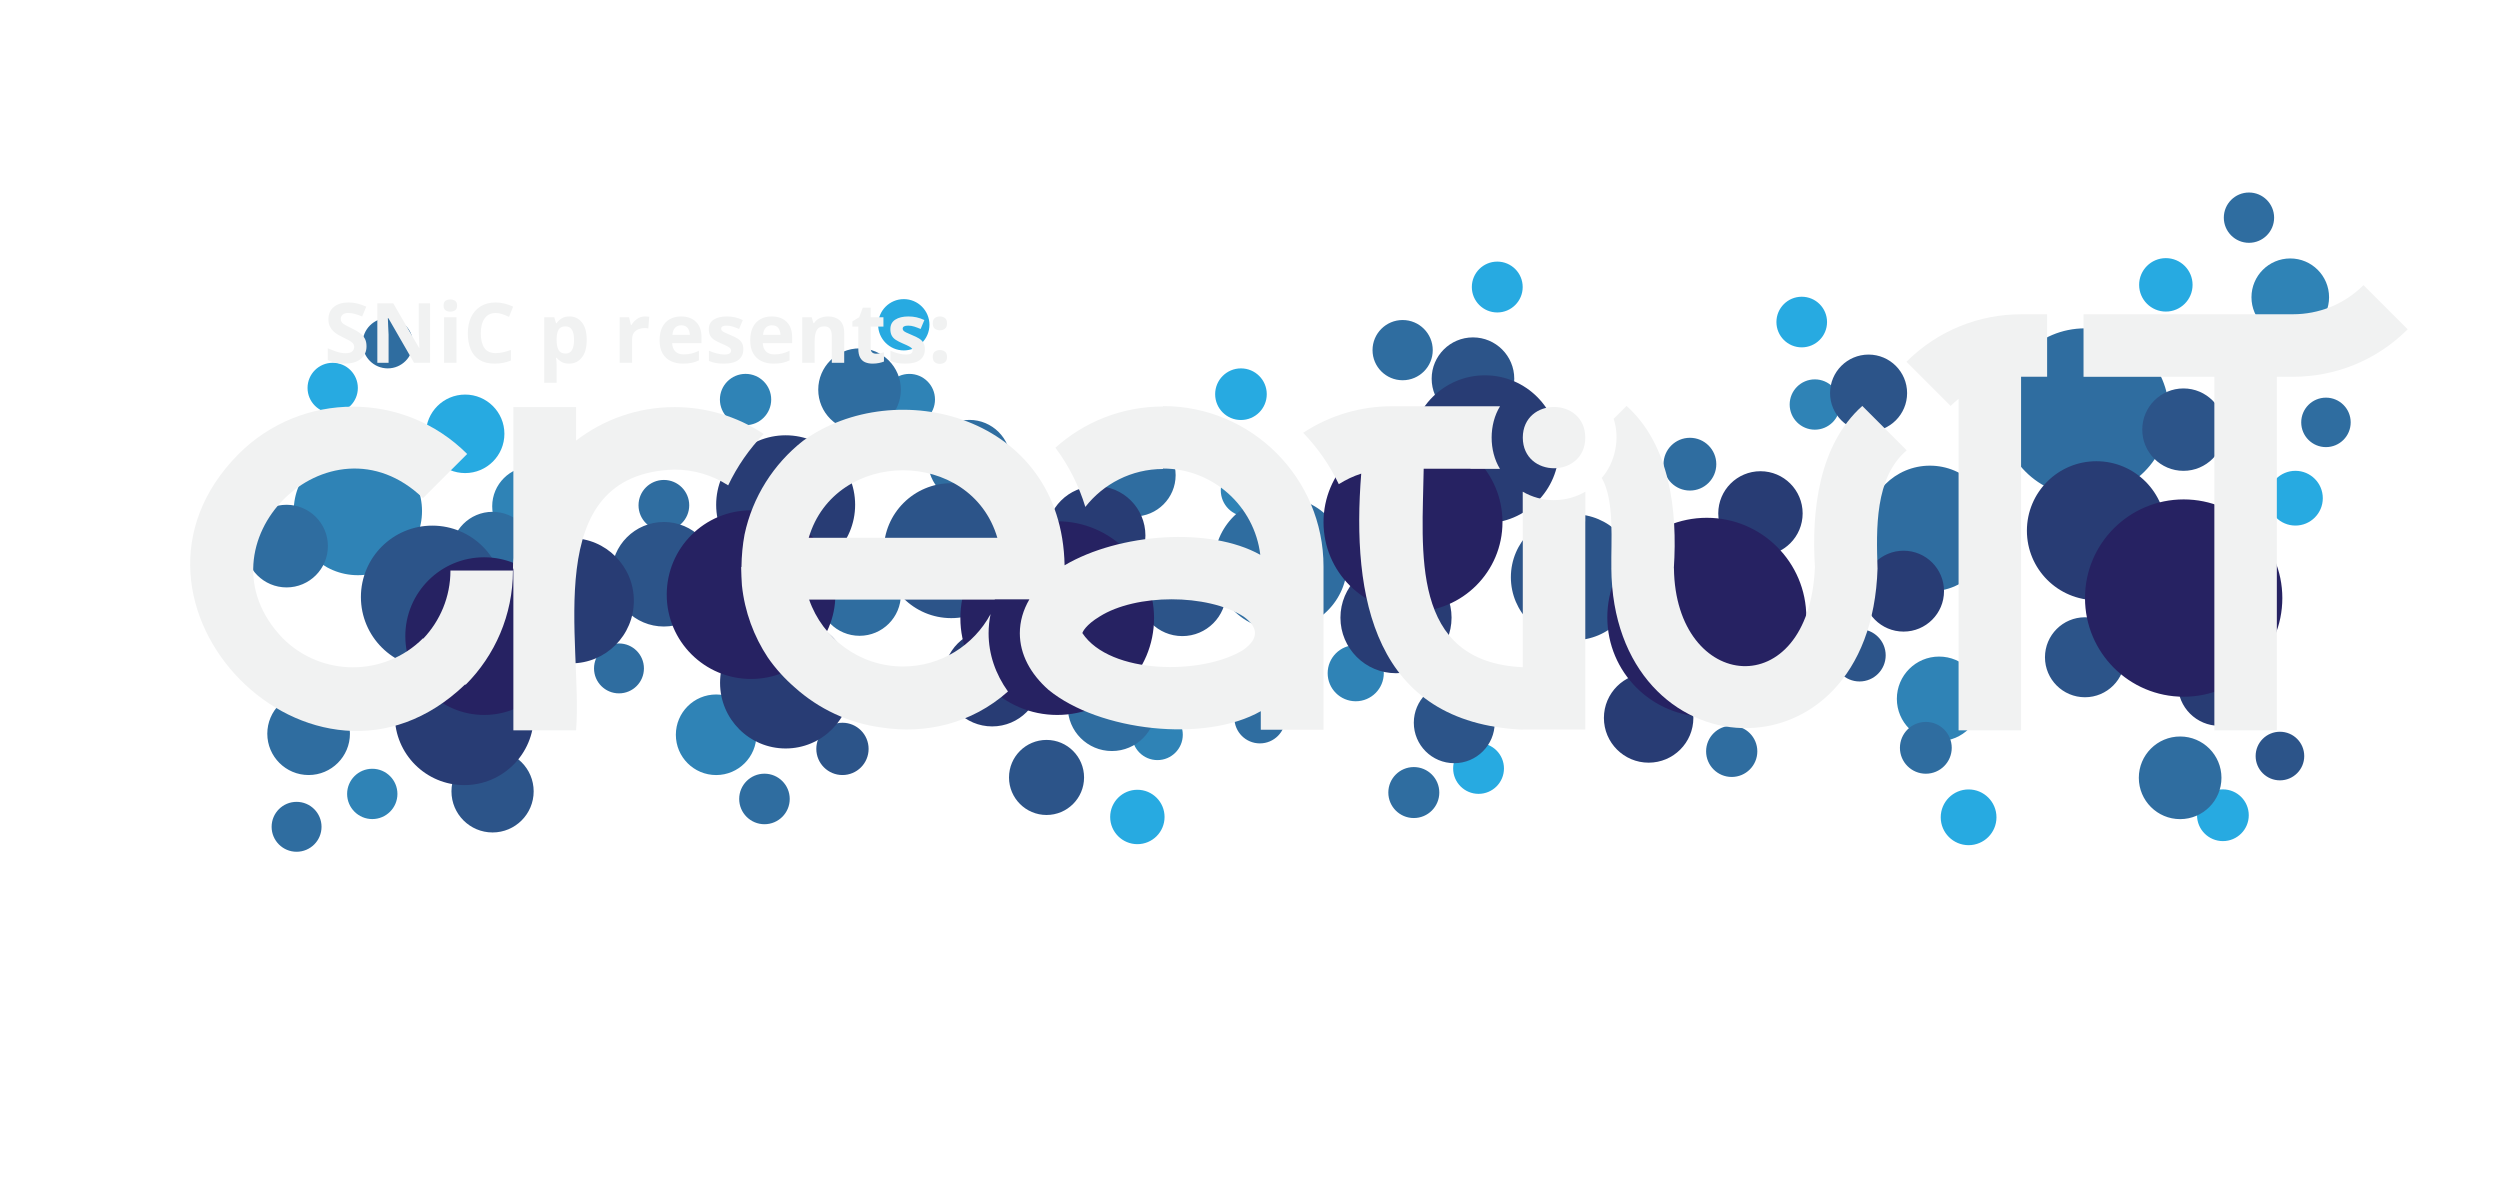
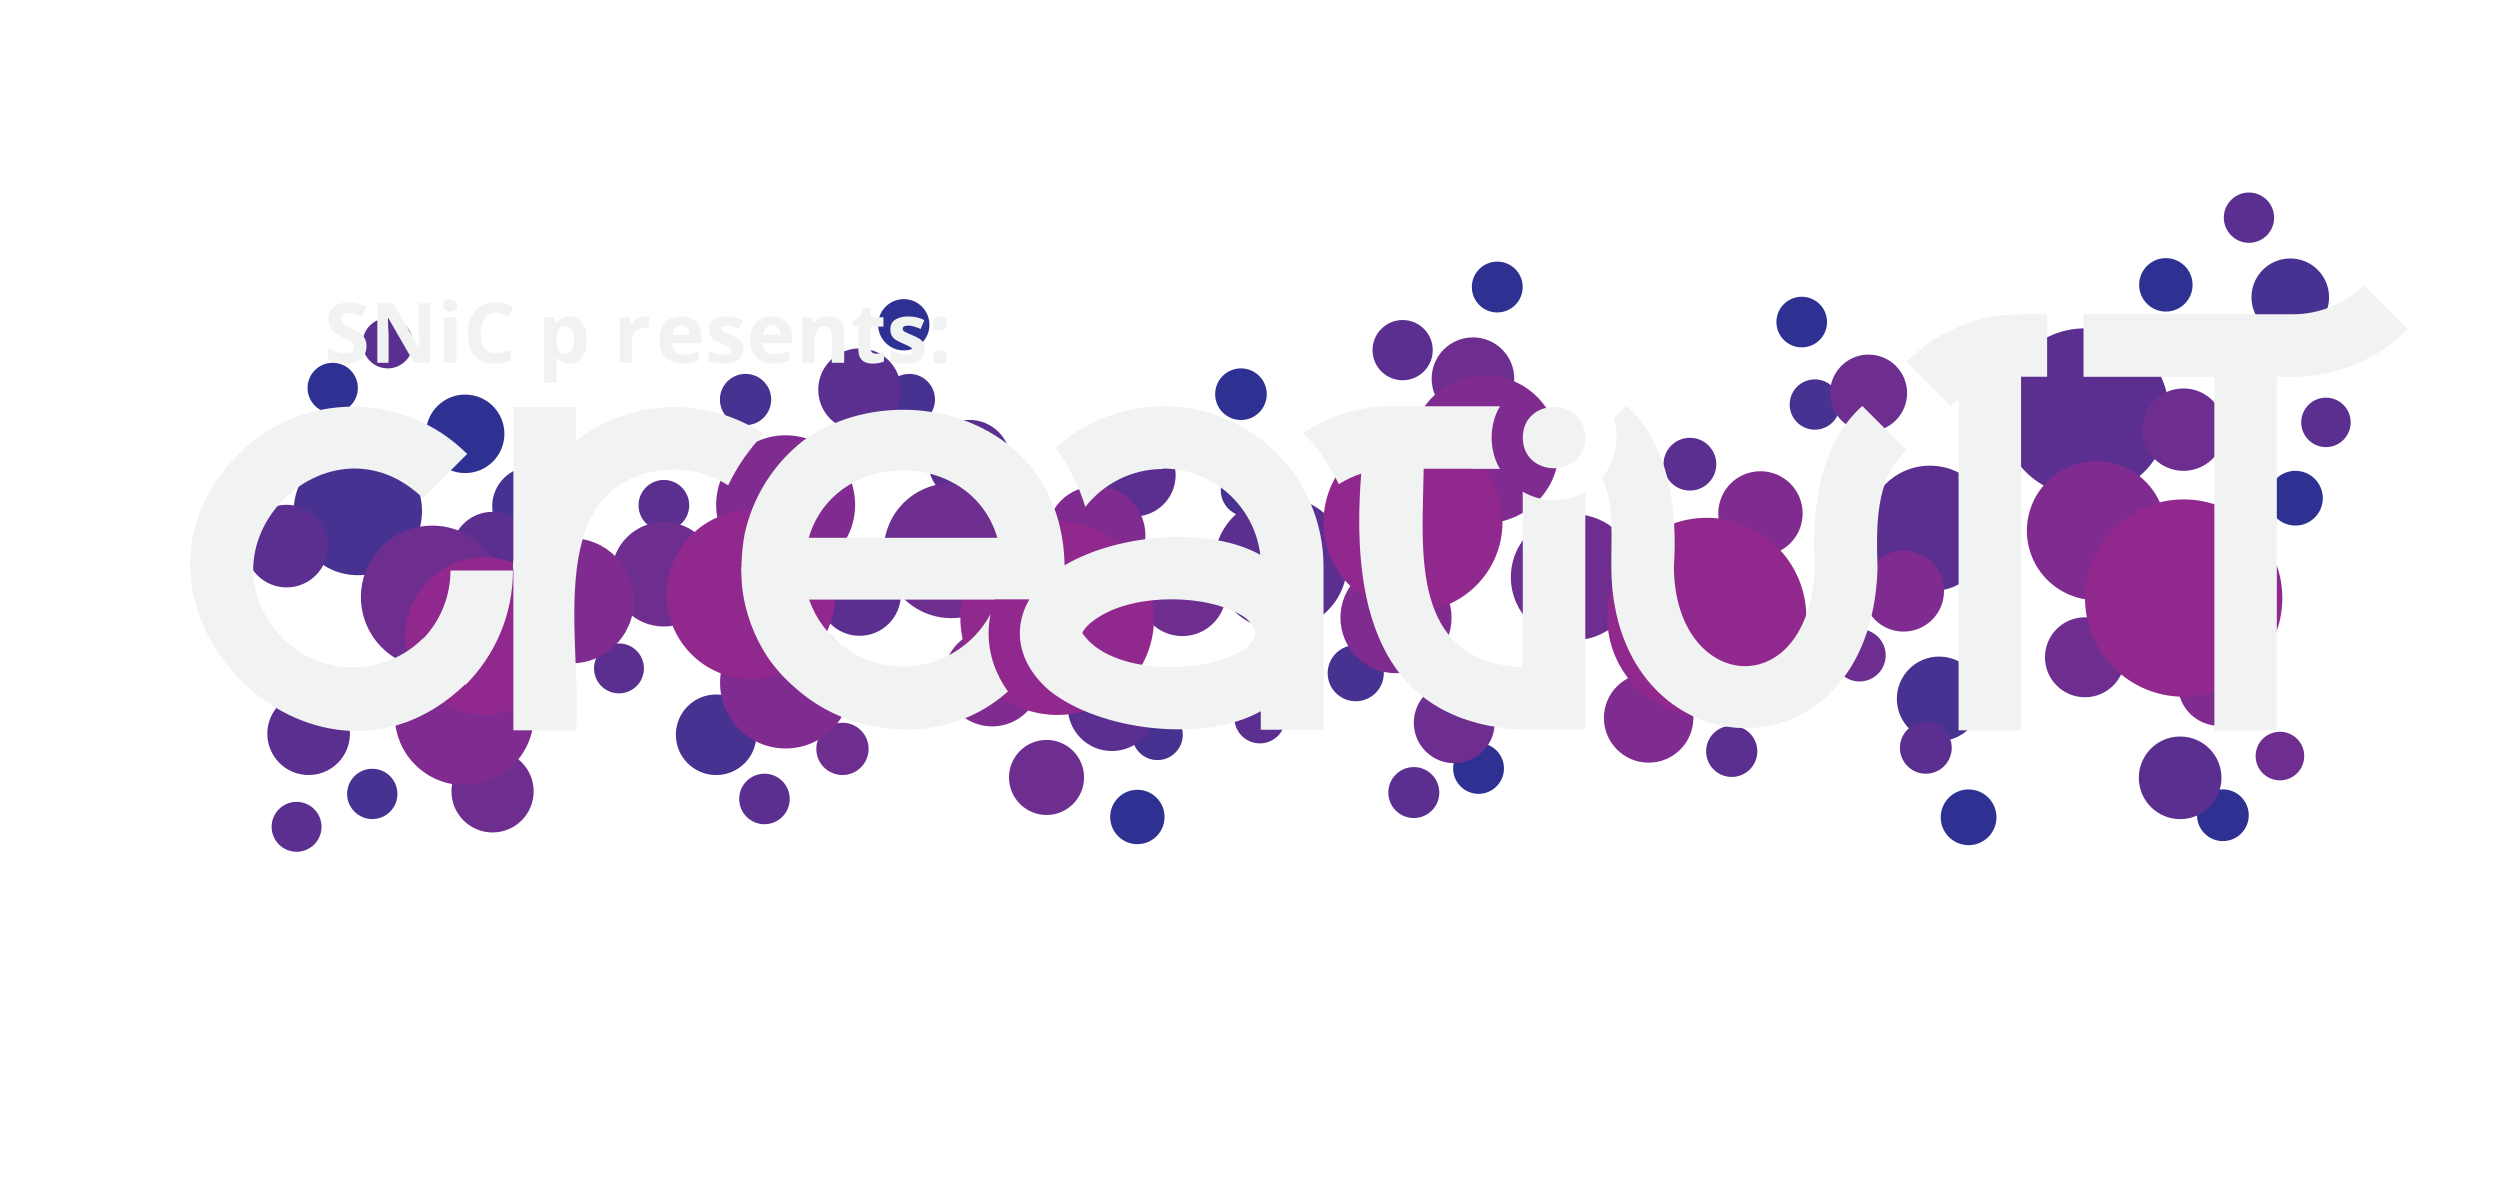
<svg xmlns="http://www.w3.org/2000/svg" viewBox="0 0 1260.3 595.28">
  <defs>
-     <style>.cls-1{fill:#2f6da0;}.cls-2{fill:#283c74;}.cls-3{font-family:SegoePrint-Bold, 'Segoe Print';font-size:42px;font-weight:700;}.cls-3,.cls-4{fill:#f1f2f2;}.cls-5{fill:#2c5489;}.cls-6{fill:#27aae1;}.cls-7{fill:#262262;}.cls-8{letter-spacing:0em;}.cls-9{fill:#2f83b6;}</style>
+     <style>.cls-1{font-family:SegoePrint-Bold, 'Segoe Print';font-size:42px;font-weight:700;}.cls-1,.cls-2{fill:#f1f2f2;}.cls-3{fill:#6d2e90;}.cls-4{fill:#2e3192;}.cls-5{fill:#7f2b8f;}.cls-6{fill:#5b2f90;}.cls-7{fill:#91288d;}.cls-8{fill:#483291;}.cls-9{letter-spacing:0em;}</style>
  </defs>
-   <g id="Background_Blue_-_Blue">
-     <path class="cls-6" d="m254.28,218.7c0,10.93-8.86,19.79-19.79,19.79s-19.79-8.86-19.79-19.79,8.86-19.79,19.79-19.79,19.79,8.86,19.79,19.79Zm-86.56-35.81c-7,0-12.68,5.68-12.68,12.68s5.68,12.68,12.68,12.68,12.68-5.68,12.68-12.68-5.68-12.68-12.68-12.68Zm287.9-32.1c-7.14,0-12.93,5.79-12.93,12.93s5.79,12.93,12.93,12.93,12.93-5.79,12.93-12.93-5.79-12.93-12.93-12.93Zm117.75,247.35c-7.57,0-13.71,6.14-13.71,13.71s6.14,13.71,13.71,13.71,13.71-6.14,13.71-13.71-6.14-13.71-13.71-13.71Zm52.22-212.43c-7.18,0-13.01,5.82-13.01,13.01s5.82,13.01,13.01,13.01,13.01-5.82,13.01-13.01-5.82-13.01-13.01-13.01Zm129.21-53.83c-7.08,0-12.82,5.74-12.82,12.82s5.74,12.82,12.82,12.82,12.82-5.74,12.82-12.82-5.74-12.82-12.82-12.82Zm-9.43,242.7c-7.08,0-12.81,5.74-12.81,12.81s5.74,12.81,12.81,12.81,12.81-5.74,12.81-12.81-5.74-12.81-12.81-12.81Zm247.04,23.39c-7.76,0-14.05,6.29-14.05,14.05s6.29,14.05,14.05,14.05,14.05-6.29,14.05-14.05-6.29-14.05-14.05-14.05Zm128.2-.03c-7.2,0-13.04,5.84-13.04,13.04s5.84,13.04,13.04,13.04,13.04-5.84,13.04-13.04-5.84-13.04-13.04-13.04Zm36.56-160.59c-7.62,0-13.8,6.18-13.8,13.8s6.18,13.8,13.8,13.8,13.8-6.18,13.8-13.8-6.18-13.8-13.8-13.8Zm-65.32-107.22c-7.44,0-13.47,6.03-13.47,13.47s6.03,13.47,13.47,13.47,13.47-6.03,13.47-13.47-6.03-13.47-13.47-13.47Zm-183.56,19.46c-7.05,0-12.76,5.71-12.76,12.76s5.71,12.76,12.76,12.76,12.76-5.71,12.76-12.76-5.71-12.76-12.76-12.76Z" />
-     <path class="cls-9" d="m212.75,257.63c0,17.86-14.48,32.34-32.34,32.34s-32.34-14.48-32.34-32.34,14.48-32.34,32.34-32.34,32.34,14.48,32.34,32.34Zm-25.08,129.92c-7,0-12.68,5.68-12.68,12.68s5.68,12.68,12.68,12.68,12.68-5.68,12.68-12.68-5.68-12.68-12.68-12.68Zm80.52-152.38c-11.08,0-20.06,8.98-20.06,20.06s8.98,20.06,20.06,20.06,20.06-8.98,20.06-20.06-8.98-20.06-20.06-20.06Zm92.83,114.93c-11.21,0-20.31,9.09-20.31,20.31s9.09,20.31,20.31,20.31,20.31-9.09,20.31-20.31-9.09-20.31-20.31-20.31Zm14.83-161.62c-7.14,0-12.93,5.79-12.93,12.93s5.79,12.93,12.93,12.93,12.93-5.79,12.93-12.93-5.79-12.93-12.93-12.93Zm82.59.01c-7.13,0-12.91,5.78-12.91,12.91s5.78,12.91,12.91,12.91,12.91-5.78,12.91-12.91-5.78-12.91-12.91-12.91Zm125.05,169.13c-7.06,0-12.78,5.72-12.78,12.78s5.72,12.78,12.78,12.78,12.78-5.72,12.78-12.78-5.72-12.78-12.78-12.78Zm45.12-123.63c-7.28,0-13.19,5.9-13.19,13.19s5.9,13.19,13.19,13.19,13.19-5.9,13.19-13.19-5.9-13.19-13.19-13.19Zm54.84,91.23c-7.82,0-14.15,6.34-14.15,14.15s6.34,14.15,14.15,14.15,14.15-6.34,14.15-14.15-6.34-14.15-14.15-14.15Zm231.44-133.97c-7,0-12.68,5.68-12.68,12.68s5.68,12.68,12.68,12.68,12.68-5.68,12.68-12.68-5.68-12.68-12.68-12.68Zm62.65,139.74c-11.76,0-21.3,9.54-21.3,21.3s9.54,21.3,21.3,21.3,21.3-9.54,21.3-21.3-9.54-21.3-21.3-21.3Zm177.03-200.7c-10.8,0-19.56,8.76-19.56,19.56s8.76,19.56,19.56,19.56,19.56-8.76,19.56-19.56-8.76-19.56-19.56-19.56Z" />
-     <path class="cls-1" d="m269.13,278.85c0,11.5-9.33,20.83-20.83,20.83s-20.83-9.33-20.83-20.83,9.33-20.83,20.83-20.83,20.83,9.33,20.83,20.83Zm-113.55,70.2c-11.5,0-20.83,9.33-20.83,20.83s9.33,20.83,20.83,20.83,20.83-9.33,20.83-20.83-9.33-20.83-20.83-20.83Zm156.46-24.67c-6.95,0-12.58,5.63-12.58,12.58s5.63,12.58,12.58,12.58,12.58-5.63,12.58-12.58-5.63-12.58-12.58-12.58Zm-167.57-69.91c-11.5,0-20.83,9.33-20.83,20.83s9.33,20.83,20.83,20.83,20.83-9.33,20.83-20.83-9.33-20.83-20.83-20.83Zm190.2-12.52c-7.06,0-12.78,5.72-12.78,12.78s5.72,12.78,12.78,12.78,12.78-5.72,12.78-12.78-5.72-12.78-12.78-12.78Zm98.65,36.91c-11.5,0-20.83,9.33-20.83,20.83s9.33,20.83,20.83,20.83,20.83-9.33,20.83-20.83-9.33-20.83-20.83-20.83Zm0-103.24c-11.5,0-20.83,9.33-20.83,20.83s9.33,20.83,20.83,20.83,20.83-9.33,20.83-20.83-9.33-20.83-20.83-20.83Zm-237.85-15.27c-7,0-12.68,5.68-12.68,12.68s5.68,12.68,12.68,12.68,12.68-5.68,12.68-12.68-5.68-12.68-12.68-12.68Zm-45.96,243.88c-6.95,0-12.58,5.63-12.58,12.58s5.63,12.58,12.58,12.58,12.58-5.63,12.58-12.58-5.63-12.58-12.58-12.58Zm235.87-14.2c-7.04,0-12.74,5.71-12.74,12.74s5.71,12.74,12.74,12.74,12.74-5.71,12.74-12.74-5.71-12.74-12.74-12.74Zm175.15-55.92c-12.29,0-22.25,9.96-22.25,22.25s9.96,22.25,22.25,22.25,22.25-9.96,22.25-22.25-9.96-22.25-22.25-22.25Zm11.3-115.4c-11.5,0-20.83,9.33-20.83,20.83s9.33,20.83,20.83,20.83,20.83-9.33,20.83-20.83-9.33-20.83-20.83-20.83Zm73.78,31.82c-18.52,0-33.54,15.01-33.54,33.54s15.01,33.54,33.54,33.54,33.54-15.01,33.54-33.54-15.01-33.54-33.54-33.54Zm67.12,136.16c-7.09,0-12.85,5.75-12.85,12.85s5.75,12.85,12.85,12.85,12.85-5.75,12.85-12.85-5.75-12.85-12.85-12.85Zm-77.6-37.63c-7.1,0-12.85,5.75-12.85,12.85s5.75,12.85,12.85,12.85,12.85-5.75,12.85-12.85-5.75-12.85-12.85-12.85Zm-146.43-137.38c-11.5,0-20.83,9.33-20.83,20.83s9.33,20.83,20.83,20.83,20.83-9.33,20.83-20.83-9.33-20.83-20.83-20.83Zm218.4-50.35c-8.38,0-15.18,6.8-15.18,15.18s6.8,15.18,15.18,15.18,15.18-6.8,15.18-15.18-6.8-15.18-15.18-15.18Zm144.82,59.37c-7.34,0-13.3,5.95-13.3,13.3s5.95,13.3,13.3,13.3,13.3-5.95,13.3-13.3-5.95-13.3-13.3-13.3Zm21.07,145.16c-7.13,0-12.91,5.78-12.91,12.91s5.78,12.91,12.91,12.91,12.91-5.78,12.91-12.91-5.78-12.91-12.91-12.91Zm99.92-131.11c-17.5,0-31.69,14.19-31.69,31.69s14.19,31.69,31.69,31.69,31.69-14.19,31.69-31.69-14.19-31.69-31.69-31.69Zm78.16-69.22c-23.39,0-42.34,18.96-42.34,42.34s18.96,42.34,42.34,42.34,42.34-18.96,42.34-42.34-18.96-42.34-42.34-42.34Zm-80.22,198.4c-7.21,0-13.06,5.85-13.06,13.06s5.85,13.06,13.06,13.06,13.06-5.85,13.06-13.06-5.85-13.06-13.06-13.06Zm128.2,7.35c-11.5,0-20.83,9.33-20.83,20.83s9.33,20.83,20.83,20.83,20.83-9.33,20.83-20.83-9.33-20.83-20.83-20.83Zm73.51-170.82c-6.89,0-12.47,5.58-12.47,12.47s5.58,12.47,12.47,12.47,12.47-5.58,12.47-12.47-5.58-12.47-12.47-12.47Zm-38.81-103.41c-7,0-12.68,5.68-12.68,12.68s5.68,12.68,12.68,12.68,12.68-5.68,12.68-12.68-5.68-12.68-12.68-12.68Z" />
-     <path class="cls-5" d="m253.92,300.97c0,19.87-16.11,35.99-35.99,35.99s-35.99-16.11-35.99-35.99,16.11-35.99,35.99-35.99,35.99,16.11,35.99,35.99Zm80.75-37.83c-14.55,0-26.35,11.8-26.35,26.35s11.8,26.35,26.35,26.35,26.35-11.8,26.35-26.35-11.8-26.35-26.35-26.35Zm144.87-19.55c-18.78,0-34.01,15.23-34.01,34.01s15.23,34.01,34.01,34.01,34.01-15.23,34.01-34.01-15.23-34.01-34.01-34.01Zm116.49,32.9c-12.2,0-22.09,9.89-22.09,22.09s9.89,22.09,22.09,22.09,22.09-9.89,22.09-22.09-9.89-22.09-22.09-22.09Zm197.39-17.26c-17.54,0-31.76,14.22-31.76,31.76s14.22,31.76,31.76,31.76,31.76-14.22,31.76-31.76-14.22-31.76-31.76-31.76Zm-368.72,105.12c-7.28,0-13.18,5.9-13.18,13.18s5.9,13.18,13.18,13.18,13.18-5.9,13.18-13.18-5.9-13.18-13.18-13.18Zm-176.39,13.87c-11.44,0-20.72,9.28-20.72,20.72s9.28,20.72,20.72,20.72,20.72-9.28,20.72-20.72-9.28-20.72-20.72-20.72Zm47.76-152.09c-7.24,0-13.1,5.87-13.1,13.1s5.87,13.1,13.1,13.1,13.1-5.87,13.1-13.1-5.87-13.1-13.1-13.1Zm231.51,146.88c-10.45,0-18.92,8.47-18.92,18.92s8.47,18.92,18.92,18.92,18.92-8.47,18.92-18.92-8.47-18.92-18.92-18.92Zm214.97-202.92c-11.5,0-20.82,9.32-20.82,20.82s9.32,20.82,20.82,20.82,20.82-9.32,20.82-20.82-9.32-20.82-20.82-20.82Zm-9.43,173.87c-11.26,0-20.39,9.13-20.39,20.39s9.13,20.39,20.39,20.39,20.39-9.13,20.39-20.39-9.13-20.39-20.39-20.39Zm204.31-26.78c-7.28,0-13.18,5.9-13.18,13.18s5.9,13.18,13.18,13.18,13.18-5.9,13.18-13.18-5.9-13.18-13.18-13.18Zm4.56-138.43c-10.73,0-19.42,8.7-19.42,19.42s8.7,19.42,19.42,19.42,19.42-8.7,19.42-19.42-8.7-19.42-19.42-19.42Zm109.08,132.43c-11.13,0-20.16,9.03-20.16,20.16s9.03,20.16,20.16,20.16,20.16-9.03,20.16-20.16-9.03-20.16-20.16-20.16Zm98.29,57.71c-6.77,0-12.25,5.48-12.25,12.25s5.48,12.25,12.25,12.25,12.25-5.48,12.25-12.25-5.48-12.25-12.25-12.25Zm-48.63-173.07c-11.47,0-20.77,9.3-20.77,20.77s9.3,20.77,20.77,20.77,20.77-9.3,20.77-20.77-9.3-20.77-20.77-20.77Z" />
-     <path class="cls-2" d="m269.09,360.76c0,19.35-15.68,35.03-35.03,35.03s-35.03-15.68-35.03-35.03,15.68-35.03,35.03-35.03,35.03,15.68,35.03,35.03Zm18.89-89.47c-17.43,0-31.56,14.13-31.56,31.56s14.13,31.56,31.56,31.56,31.56-14.13,31.56-31.56-14.13-31.56-31.56-31.56Zm108.08-51.85c-19.35,0-35.03,15.68-35.03,35.03s15.68,35.03,35.03,35.03,35.03-15.68,35.03-35.03-15.68-35.03-35.03-35.03Zm0,91.76c-18.26,0-33.06,14.8-33.06,33.06s14.8,33.06,33.06,33.06,33.06-14.8,33.06-33.06-14.8-33.06-33.06-33.06Zm104.11,5.98c-13.54,0-24.51,10.97-24.51,24.51s10.97,24.51,24.51,24.51,24.51-10.97,24.51-24.51-10.97-24.51-24.51-24.51Zm52.34-72.13c-13.76,0-24.92,11.16-24.92,24.92s11.16,24.92,24.92,24.92,24.92-11.16,24.92-24.92-11.16-24.92-24.92-24.92Zm151.24,38.31c-15.47,0-28.01,12.54-28.01,28.01s12.54,28.01,28.01,28.01,28.01-12.54,28.01-28.01-12.54-28.01-28.01-28.01Zm44.83-94.16c-20.59,0-37.29,16.69-37.29,37.29s16.69,37.29,37.29,37.29,37.29-16.69,37.29-37.29-16.69-37.29-37.29-37.29Zm82.53,150.18c-12.45,0-22.55,10.1-22.55,22.55s10.1,22.55,22.55,22.55,22.55-10.1,22.55-22.55-10.1-22.55-22.55-22.55Zm56.37-101.83c-11.75,0-21.27,9.52-21.27,21.27s9.52,21.27,21.27,21.27,21.27-9.52,21.27-21.27-9.52-21.27-21.27-21.27Zm72.15,40.07c-11.26,0-20.39,9.13-20.39,20.39s9.13,20.39,20.39,20.39,20.39-9.13,20.39-20.39-9.13-20.39-20.39-20.39Zm97.2-45.11c-19.35,0-35.03,15.68-35.03,35.03s15.68,35.03,35.03,35.03,35.03-15.68,35.03-35.03-15.68-35.03-35.03-35.03Zm62.01,91.57c-11.55,0-20.91,9.36-20.91,20.91s9.36,20.91,20.91,20.91,20.91-9.36,20.91-20.91-9.36-20.91-20.91-20.91Z" />
+   <g id="Background_Purple_-_Blue">
+     <path class="cls-4" d="m254.28,218.7c0,10.93-8.86,19.79-19.79,19.79s-19.79-8.86-19.79-19.79,8.86-19.79,19.79-19.79,19.79,8.86,19.79,19.79Zm-86.56-35.81c-7,0-12.68,5.68-12.68,12.68s5.68,12.68,12.68,12.68,12.68-5.68,12.68-12.68-5.68-12.68-12.68-12.68Zm287.9-32.1c-7.14,0-12.93,5.79-12.93,12.93s5.79,12.93,12.93,12.93,12.93-5.79,12.93-12.93-5.79-12.93-12.93-12.93Zm117.75,247.35c-7.57,0-13.71,6.14-13.71,13.71s6.14,13.71,13.71,13.71,13.71-6.14,13.71-13.71-6.14-13.71-13.71-13.71Zm52.22-212.43c-7.18,0-13.01,5.82-13.01,13.01s5.82,13.01,13.01,13.01,13.01-5.82,13.01-13.01-5.82-13.01-13.01-13.01Zm129.21-53.83c-7.08,0-12.82,5.74-12.82,12.82s5.74,12.82,12.82,12.82,12.82-5.74,12.82-12.82-5.74-12.82-12.82-12.82Zm-9.43,242.7c-7.08,0-12.81,5.74-12.81,12.81s5.74,12.81,12.81,12.81,12.81-5.74,12.81-12.81-5.74-12.81-12.81-12.81Zm247.04,23.39c-7.76,0-14.05,6.29-14.05,14.05s6.29,14.05,14.05,14.05,14.05-6.29,14.05-14.05-6.29-14.05-14.05-14.05Zm128.2-.03c-7.2,0-13.04,5.84-13.04,13.04s5.84,13.04,13.04,13.04,13.04-5.84,13.04-13.04-5.84-13.04-13.04-13.04Zm36.56-160.59c-7.62,0-13.8,6.18-13.8,13.8s6.18,13.8,13.8,13.8,13.8-6.18,13.8-13.8-6.18-13.8-13.8-13.8Zm-65.32-107.22c-7.44,0-13.47,6.03-13.47,13.47s6.03,13.47,13.47,13.47,13.47-6.03,13.47-13.47-6.03-13.47-13.47-13.47Zm-183.56,19.46c-7.05,0-12.76,5.71-12.76,12.76s5.71,12.76,12.76,12.76,12.76-5.71,12.76-12.76-5.71-12.76-12.76-12.76Z" />
+     <path class="cls-8" d="m212.75,257.63c0,17.86-14.48,32.34-32.34,32.34s-32.34-14.48-32.34-32.34,14.48-32.34,32.34-32.34,32.34,14.48,32.34,32.34Zm-25.08,129.92c-7,0-12.68,5.68-12.68,12.68s5.68,12.68,12.68,12.68,12.68-5.68,12.68-12.68-5.68-12.68-12.68-12.68Zm80.52-152.38c-11.08,0-20.06,8.98-20.06,20.06s8.98,20.06,20.06,20.06,20.06-8.98,20.06-20.06-8.98-20.06-20.06-20.06Zm92.83,114.93c-11.21,0-20.31,9.09-20.31,20.31s9.09,20.31,20.31,20.31,20.31-9.09,20.31-20.31-9.09-20.31-20.31-20.31Zm14.83-161.62c-7.14,0-12.93,5.79-12.93,12.93s5.79,12.93,12.93,12.93,12.93-5.79,12.93-12.93-5.79-12.93-12.93-12.93Zm82.59.01c-7.13,0-12.91,5.78-12.91,12.91s5.78,12.91,12.91,12.91,12.91-5.78,12.91-12.91-5.78-12.91-12.91-12.91Zm125.05,169.13c-7.06,0-12.78,5.72-12.78,12.78s5.72,12.78,12.78,12.78,12.78-5.72,12.78-12.78-5.72-12.78-12.78-12.78Zm45.12-123.63c-7.28,0-13.19,5.9-13.19,13.19s5.9,13.19,13.19,13.19,13.19-5.9,13.19-13.19-5.9-13.19-13.19-13.19Zm54.84,91.23c-7.82,0-14.15,6.34-14.15,14.15s6.34,14.15,14.15,14.15,14.15-6.34,14.15-14.15-6.34-14.15-14.15-14.15Zm231.44-133.97c-7,0-12.68,5.68-12.68,12.68s5.68,12.68,12.68,12.68,12.68-5.68,12.68-12.68-5.68-12.68-12.68-12.68Zm62.65,139.74c-11.76,0-21.3,9.54-21.3,21.3s9.54,21.3,21.3,21.3,21.3-9.54,21.3-21.3-9.54-21.3-21.3-21.3Zm177.03-200.7c-10.8,0-19.56,8.76-19.56,19.56s8.76,19.56,19.56,19.56,19.56-8.76,19.56-19.56-8.76-19.56-19.56-19.56Z" />
+     <path class="cls-6" d="m269.13,278.85c0,11.5-9.33,20.83-20.83,20.83s-20.83-9.33-20.83-20.83,9.33-20.83,20.83-20.83,20.83,9.33,20.83,20.83Zm-113.55,70.2c-11.5,0-20.83,9.33-20.83,20.83s9.33,20.83,20.83,20.83,20.83-9.33,20.83-20.83-9.33-20.83-20.83-20.83Zm156.46-24.67c-6.95,0-12.58,5.63-12.58,12.58s5.63,12.58,12.58,12.58,12.58-5.63,12.58-12.58-5.63-12.58-12.58-12.58Zm-167.57-69.91c-11.5,0-20.83,9.33-20.83,20.83s9.33,20.83,20.83,20.83,20.83-9.33,20.83-20.83-9.33-20.83-20.83-20.83Zm190.2-12.52c-7.06,0-12.78,5.72-12.78,12.78s5.72,12.78,12.78,12.78,12.78-5.72,12.78-12.78-5.72-12.78-12.78-12.78Zm98.65,36.91c-11.5,0-20.83,9.33-20.83,20.83s9.33,20.83,20.83,20.83,20.83-9.33,20.83-20.83-9.33-20.83-20.83-20.83Zm0-103.24c-11.5,0-20.83,9.33-20.83,20.83s9.33,20.83,20.83,20.83,20.83-9.33,20.83-20.83-9.33-20.83-20.83-20.83Zm-237.85-15.27c-7,0-12.68,5.68-12.68,12.68s5.68,12.68,12.68,12.68,12.68-5.68,12.68-12.68-5.68-12.68-12.68-12.68Zm-45.96,243.88c-6.95,0-12.58,5.63-12.58,12.58s5.63,12.58,12.58,12.58,12.58-5.63,12.58-12.58-5.63-12.58-12.58-12.58Zm235.87-14.2c-7.04,0-12.74,5.71-12.74,12.74s5.71,12.74,12.74,12.74,12.74-5.71,12.74-12.74-5.71-12.74-12.74-12.74Zm175.15-55.92c-12.29,0-22.25,9.96-22.25,22.25s9.96,22.25,22.25,22.25,22.25-9.96,22.25-22.25-9.96-22.25-22.25-22.25Zm11.3-115.4c-11.5,0-20.83,9.33-20.83,20.83s9.33,20.83,20.83,20.83,20.83-9.33,20.83-20.83-9.33-20.83-20.83-20.83Zm73.78,31.82c-18.52,0-33.54,15.01-33.54,33.54s15.01,33.54,33.54,33.54,33.54-15.01,33.54-33.54-15.01-33.54-33.54-33.54Zm67.12,136.16c-7.09,0-12.85,5.75-12.85,12.85s5.75,12.85,12.85,12.85,12.85-5.75,12.85-12.85-5.75-12.85-12.85-12.85Zm-77.6-37.63c-7.1,0-12.85,5.75-12.85,12.85s5.75,12.85,12.85,12.85,12.85-5.75,12.85-12.85-5.75-12.85-12.85-12.85Zm-146.43-137.38c-11.5,0-20.83,9.33-20.83,20.83s9.33,20.83,20.83,20.83,20.83-9.33,20.83-20.83-9.33-20.83-20.83-20.83Zm218.4-50.35c-8.38,0-15.18,6.8-15.18,15.18s6.8,15.18,15.18,15.18,15.18-6.8,15.18-15.18-6.8-15.18-15.18-15.18Zm144.82,59.37c-7.34,0-13.3,5.95-13.3,13.3s5.95,13.3,13.3,13.3,13.3-5.95,13.3-13.3-5.95-13.3-13.3-13.3Zm21.07,145.16c-7.13,0-12.91,5.78-12.91,12.91s5.78,12.91,12.91,12.91,12.91-5.78,12.91-12.91-5.78-12.91-12.91-12.91Zm99.92-131.11c-17.5,0-31.69,14.19-31.69,31.69s14.19,31.69,31.69,31.69,31.69-14.19,31.69-31.69-14.19-31.69-31.69-31.69Zm78.16-69.22c-23.39,0-42.34,18.96-42.34,42.34s18.96,42.34,42.34,42.34,42.34-18.96,42.34-42.34-18.96-42.34-42.34-42.34Zm-80.22,198.4c-7.21,0-13.06,5.85-13.06,13.06s5.85,13.06,13.06,13.06,13.06-5.85,13.06-13.06-5.85-13.06-13.06-13.06Zm128.2,7.35c-11.5,0-20.83,9.33-20.83,20.83s9.33,20.83,20.83,20.83,20.83-9.33,20.83-20.83-9.33-20.83-20.83-20.83Zm73.51-170.82c-6.89,0-12.47,5.58-12.47,12.47s5.58,12.47,12.47,12.47,12.47-5.58,12.47-12.47-5.58-12.47-12.47-12.47Zm-38.81-103.41c-7,0-12.68,5.68-12.68,12.68s5.68,12.68,12.68,12.68,12.68-5.68,12.68-12.68-5.68-12.68-12.68-12.68Z" />
+     <path class="cls-3" d="m253.92,300.97c0,19.87-16.11,35.99-35.99,35.99s-35.99-16.11-35.99-35.99,16.11-35.99,35.99-35.99,35.99,16.11,35.99,35.99Zm80.75-37.83c-14.55,0-26.35,11.8-26.35,26.35s11.8,26.35,26.35,26.35,26.35-11.8,26.35-26.35-11.8-26.35-26.35-26.35Zm144.87-19.55c-18.78,0-34.01,15.23-34.01,34.01s15.23,34.01,34.01,34.01,34.01-15.23,34.01-34.01-15.23-34.01-34.01-34.01Zm116.49,32.9c-12.2,0-22.09,9.89-22.09,22.09s9.89,22.09,22.09,22.09,22.09-9.89,22.09-22.09-9.89-22.09-22.09-22.09Zm197.39-17.26c-17.54,0-31.76,14.22-31.76,31.76s14.22,31.76,31.76,31.76,31.76-14.22,31.76-31.76-14.22-31.76-31.76-31.76Zm-368.72,105.12c-7.28,0-13.18,5.9-13.18,13.18s5.9,13.18,13.18,13.18,13.18-5.9,13.18-13.18-5.9-13.18-13.18-13.18Zm-176.39,13.87c-11.44,0-20.72,9.28-20.72,20.72s9.28,20.72,20.72,20.72,20.72-9.28,20.72-20.72-9.28-20.72-20.72-20.72Zm47.76-152.09c-7.24,0-13.1,5.87-13.1,13.1s5.87,13.1,13.1,13.1,13.1-5.87,13.1-13.1-5.87-13.1-13.1-13.1Zm231.51,146.88c-10.45,0-18.92,8.47-18.92,18.92s8.47,18.92,18.92,18.92,18.92-8.47,18.92-18.92-8.47-18.92-18.92-18.92Zm214.97-202.92c-11.5,0-20.82,9.32-20.82,20.82s9.32,20.82,20.82,20.82,20.82-9.32,20.82-20.82-9.32-20.82-20.82-20.82Zm-9.43,173.87c-11.26,0-20.39,9.13-20.39,20.39s9.13,20.39,20.39,20.39,20.39-9.13,20.39-20.39-9.13-20.39-20.39-20.39Zm204.31-26.78c-7.28,0-13.18,5.9-13.18,13.18s5.9,13.18,13.18,13.18,13.18-5.9,13.18-13.18-5.9-13.18-13.18-13.18Zm4.56-138.43c-10.73,0-19.42,8.7-19.42,19.42s8.7,19.42,19.42,19.42,19.42-8.7,19.42-19.42-8.7-19.42-19.42-19.42Zm109.08,132.43c-11.13,0-20.16,9.03-20.16,20.16s9.03,20.16,20.16,20.16,20.16-9.03,20.16-20.16-9.03-20.16-20.16-20.16Zm98.29,57.71c-6.77,0-12.25,5.48-12.25,12.25s5.48,12.25,12.25,12.25,12.25-5.48,12.25-12.25-5.48-12.25-12.25-12.25Zm-48.63-173.07c-11.47,0-20.77,9.3-20.77,20.77s9.3,20.77,20.77,20.77,20.77-9.3,20.77-20.77-9.3-20.77-20.77-20.77Z" />
+     <path class="cls-5" d="m269.09,360.76c0,19.35-15.68,35.03-35.03,35.03s-35.03-15.68-35.03-35.03,15.68-35.03,35.03-35.03,35.03,15.68,35.03,35.03Zm18.89-89.47c-17.43,0-31.56,14.13-31.56,31.56s14.13,31.56,31.56,31.56,31.56-14.13,31.56-31.56-14.13-31.56-31.56-31.56Zm108.08-51.85c-19.35,0-35.03,15.68-35.03,35.03s15.68,35.03,35.03,35.03,35.03-15.68,35.03-35.03-15.68-35.03-35.03-35.03Zm0,91.76c-18.26,0-33.06,14.8-33.06,33.06s14.8,33.06,33.06,33.06,33.06-14.8,33.06-33.06-14.8-33.06-33.06-33.06Zm104.11,5.98c-13.54,0-24.51,10.97-24.51,24.51s10.97,24.51,24.51,24.51,24.51-10.97,24.51-24.51-10.97-24.51-24.51-24.51Zm52.34-72.13c-13.76,0-24.92,11.16-24.92,24.92s11.16,24.92,24.92,24.92,24.92-11.16,24.92-24.92-11.16-24.92-24.92-24.92Zm151.24,38.31c-15.47,0-28.01,12.54-28.01,28.01s12.54,28.01,28.01,28.01,28.01-12.54,28.01-28.01-12.54-28.01-28.01-28.01Zm44.83-94.16c-20.59,0-37.29,16.69-37.29,37.29s16.69,37.29,37.29,37.29,37.29-16.69,37.29-37.29-16.69-37.29-37.29-37.29Zm82.53,150.18c-12.45,0-22.55,10.1-22.55,22.55s10.1,22.55,22.55,22.55,22.55-10.1,22.55-22.55-10.1-22.55-22.55-22.55Zm56.37-101.83c-11.75,0-21.27,9.52-21.27,21.27s9.52,21.27,21.27,21.27,21.27-9.52,21.27-21.27-9.52-21.27-21.27-21.27Zm72.15,40.07c-11.26,0-20.39,9.13-20.39,20.39s9.13,20.39,20.39,20.39,20.39-9.13,20.39-20.39-9.13-20.39-20.39-20.39Zm97.2-45.11c-19.35,0-35.03,15.68-35.03,35.03s15.68,35.03,35.03,35.03,35.03-15.68,35.03-35.03-15.68-35.03-35.03-35.03Zm62.01,91.57c-11.55,0-20.91,9.36-20.91,20.91s9.36,20.91,20.91,20.91,20.91-9.36,20.91-20.91-9.36-20.91-20.91-20.91Z" />
    <path class="cls-7" d="m204.33,320.68c0-21.95,17.79-39.74,39.74-39.74s39.74,17.79,39.74,39.74-17.79,39.74-39.74,39.74-39.74-17.79-39.74-39.74Zm174.29,21.6c23.48,0,42.51-19.03,42.51-42.51s-19.03-42.51-42.51-42.51-42.51,19.03-42.51,42.51,19.03,42.51,42.51,42.51Zm154.34,18.14c26.96,0,48.82-21.86,48.82-48.82s-21.86-48.82-48.82-48.82-48.82,21.86-48.82,48.82,21.86,48.82,48.82,48.82Zm179.36-52.06c24.91,0,45.11-20.19,45.11-45.11s-20.19-45.11-45.11-45.11-45.11,20.19-45.11,45.11,20.19,45.11,45.11,45.11Zm148.12,52.99c27.7,0,50.16-22.46,50.16-50.16s-22.46-50.16-50.16-50.16-50.16,22.46-50.16,50.16,22.46,50.16,50.16,50.16Zm240.39-10.11c27.47,0,49.74-22.27,49.74-49.74s-22.27-49.74-49.74-49.74-49.74,22.27-49.74,49.74,22.27,49.74,49.74,49.74Z" />
  </g>
  <g id="Logo_Text">
-     <path class="cls-4" d="m213.39,321.94l-.15-.15c-19.48,19.48-51.18,19.48-70.66,0-45.6-47.26,23.42-116.25,70.66-70.66l22.27-22.27c-31.81-31.81-83.39-31.81-115.21,0-74.49,75.01,38.1,189.33,114.21,116.15l.21.21c14.74-14.74,23.86-35.11,23.86-57.6h-31.5c0,13.28-5.22,25.36-13.7,34.32Z" />
-     <path class="cls-4" d="m799.17,220.61c-.09-20.6-31.41-20.6-31.5,0,.09,20.6,31.41,20.59,31.5,0Z" />
-     <path class="cls-4" d="m961.11,226.93l-22.29-22.29c-21.91,19.61-25.73,52.86-23.85,81.62h-.05c-3.06,69.26-70.37,62.77-71.05.16h-.05c1.88-28.82-1.89-62.12-23.85-81.78l-6.5,6.5c3.35,10,.74,22.14-6,29.79,6.62,11.53,4.59,32.34,4.85,45.33h-.02c.68,104.33,130.85,111.04,134.21.16h-.02c-.6-19.66-1.44-45.61,14.64-59.33l-.08-.08s.05-.05.08-.08Z" />
-     <path class="cls-4" d="m1191.48,143.74c-9.79,9.79-22.64,14.68-35.5,14.68v.02h-105.63v31.5h65.95v178.23h31.5v-178.23h8.18c20.91,0,41.82-7.98,57.77-23.93l-22.27-22.27Z" />
-     <path class="cls-4" d="m1018.86,158.44c-20.91,0-41.82,7.98-57.77,23.93l22.27,22.27c1.28-1.28,2.62-2.47,4-3.59v167.11h31.5v-178.23h13.13v-31.5h-13.13Z" />
-     <path class="cls-4" d="m367.09,244.68c4.55-9.6,10.63-18.33,17.91-25.9-13.58-9.02-29.25-13.56-44.94-13.56-18.69,0-35.9,6.31-49.65,16.9v-16.9h-31.61v76.03c-.12,1.8-.2,3.61-.2,5.44h.2v81.48h31.61c3.58-43.53-19.24-129.3,49.65-131.45v.02c9.42,0,18.83,2.66,27.03,7.94Z" />
-     <path class="cls-4" d="m783.42,252.13c-5.75,0-11.14-1.56-15.78-4.26v14.98h.03v73.51c-57.37-2.67-50.54-58.74-49.96-100.06h23.6v.07h14.85c-5.61-9.15-5.59-22.43.04-31.57h-54.63c-15.57.01-31.12,4.49-44.62,13.38,7.3,7.57,13.39,16.3,17.96,25.9,3.58-2.27,7.37-4.05,11.31-5.32-4.95,62.27,6.22,125.55,81.46,129.1v-.07h31.5v-104.95h.03v-14.98c-4.64,2.7-10.03,4.26-15.78,4.26Z" />
-     <path class="cls-4" d="m586.29,204.7v.23c-20.85,0-39.86,7.86-54.24,20.78,6.86,9.17,11.89,19.29,15.09,29.84,9.11-11.63,23.26-19.12,39.14-19.12v-.23c25.25,0,46.12,19.03,49.06,43.5-25.43-14.26-71.22-10.91-98.66,5.28-1.43-75.69-85.07-96.56-131.93-62.69-14.74,11.61-25.38,28.17-29.41,47.19-.96,5.15-1.49,10.61-1.55,16.39h-.17c0,1.59.06,3.17.15,4.74.04,1.51.13,3.01.25,4.5,1.4,13.32,6.01,25.69,13.04,36.32,3.9,5.65,8.53,10.74,13.71,15.21,11.91,10.69,26.98,17.9,43.64,20.11,22,3.41,45.3-1.77,63.72-18.15-6.26-8.77-9.76-18.74-9.76-29.38,0-3.28.35-6.49.99-9.63-8.47,15.7-25.06,26.4-44.12,26.4-21.89,0-40.53-14.11-47.34-33.71h93.56s.03-.09.05-.14h17.43c-3.11,5.32-4.82,11.07-4.82,17.08,0,10.64,5.35,20.48,14.4,28.5,25.61,21,79.02,26.82,107.07,10.8v9.36h31.62v-82.25c0-44.69-36.23-80.92-80.92-80.92Zm-178.59,66.41c13.33-45.38,81.77-45.36,95.08,0h-95.08Zm219.18,56.44c-20.44,12.85-67.2,12.67-81.23-8.38.05-.55,1.78-4.22,8.71-8.38,18.36-11.56,54.16-11.57,72.52,0q11.58,8.39,0,16.75Z" />
-     <text class="cls-3" transform="translate(163.3 182.89)">
+     <path class="cls-2" d="m213.39,321.94l-.15-.15c-19.48,19.48-51.18,19.48-70.66,0-45.6-47.26,23.42-116.25,70.66-70.66l22.27-22.27c-31.81-31.81-83.39-31.81-115.21,0-74.49,75.01,38.1,189.33,114.21,116.15l.21.21c14.74-14.74,23.86-35.11,23.86-57.6h-31.5c0,13.28-5.22,25.36-13.7,34.32Z" />
+     <path class="cls-2" d="m799.17,220.61c-.09-20.6-31.41-20.6-31.5,0,.09,20.6,31.41,20.59,31.5,0Z" />
+     <path class="cls-2" d="m961.11,226.93l-22.29-22.29c-21.91,19.61-25.73,52.86-23.85,81.62h-.05c-3.06,69.26-70.37,62.77-71.05.16h-.05c1.88-28.82-1.89-62.12-23.85-81.78l-6.5,6.5c3.35,10,.74,22.14-6,29.79,6.62,11.53,4.59,32.34,4.85,45.33h-.02c.68,104.33,130.85,111.04,134.21.16h-.02c-.6-19.66-1.44-45.61,14.64-59.33l-.08-.08s.05-.05.08-.08Z" />
+     <path class="cls-2" d="m1191.48,143.74c-9.79,9.79-22.64,14.68-35.5,14.68v.02h-105.63v31.5h65.95v178.23h31.5v-178.23h8.18c20.91,0,41.82-7.98,57.77-23.93l-22.27-22.27Z" />
+     <path class="cls-2" d="m1018.86,158.44c-20.91,0-41.82,7.98-57.77,23.93l22.27,22.27c1.28-1.28,2.62-2.47,4-3.59v167.11h31.5v-178.23h13.13v-31.5h-13.13Z" />
+     <path class="cls-2" d="m367.09,244.68c4.55-9.6,10.63-18.33,17.91-25.9-13.58-9.02-29.25-13.56-44.94-13.56-18.69,0-35.9,6.31-49.65,16.9v-16.9h-31.61v76.03c-.12,1.8-.2,3.61-.2,5.44h.2v81.48h31.61c3.58-43.53-19.24-129.3,49.65-131.45v.02c9.42,0,18.83,2.66,27.03,7.94Z" />
+     <path class="cls-2" d="m783.42,252.13c-5.75,0-11.14-1.56-15.78-4.26v14.98h.03v73.51c-57.37-2.67-50.54-58.74-49.96-100.06h23.6v.07h14.85c-5.61-9.15-5.59-22.43.04-31.57h-54.63c-15.57.01-31.12,4.49-44.62,13.38,7.3,7.57,13.39,16.3,17.96,25.9,3.58-2.27,7.37-4.05,11.31-5.32-4.95,62.27,6.22,125.55,81.46,129.1v-.07h31.5v-104.95h.03v-14.98c-4.64,2.7-10.03,4.26-15.78,4.26Z" />
+     <path class="cls-2" d="m586.29,204.7v.23c-20.85,0-39.86,7.86-54.24,20.78,6.86,9.17,11.89,19.29,15.09,29.84,9.11-11.63,23.26-19.12,39.14-19.12v-.23c25.25,0,46.12,19.03,49.06,43.5-25.43-14.26-71.22-10.91-98.66,5.28-1.43-75.69-85.07-96.56-131.93-62.69-14.74,11.61-25.38,28.17-29.41,47.19-.96,5.15-1.49,10.61-1.55,16.39h-.17c0,1.59.06,3.17.15,4.74.04,1.51.13,3.01.25,4.5,1.4,13.32,6.01,25.69,13.04,36.32,3.9,5.65,8.53,10.74,13.71,15.21,11.91,10.69,26.98,17.9,43.64,20.11,22,3.41,45.3-1.77,63.72-18.15-6.26-8.77-9.76-18.74-9.76-29.38,0-3.28.35-6.49.99-9.63-8.47,15.7-25.06,26.4-44.12,26.4-21.89,0-40.53-14.11-47.34-33.71h93.56s.03-.09.05-.14h17.43c-3.11,5.32-4.82,11.07-4.82,17.08,0,10.64,5.35,20.48,14.4,28.5,25.61,21,79.02,26.82,107.07,10.8v9.36h31.62v-82.25c0-44.69-36.23-80.92-80.92-80.92Zm-178.59,66.41c13.33-45.38,81.77-45.36,95.08,0h-95.08Zm219.18,56.44c-20.44,12.85-67.2,12.67-81.23-8.38.05-.55,1.78-4.22,8.71-8.38,18.36-11.56,54.16-11.57,72.52,0q11.58,8.39,0,16.75Z" />
+     <text class="cls-1" transform="translate(163.3 182.89)">
      <tspan x="0" y="0">SNiC p</tspan>
-       <tspan class="cls-8" x="145.81" y="0">r</tspan>
+       <tspan class="cls-9" x="145.81" y="0">r</tspan>
      <tspan x="167.32" y="0">esents:</tspan>
    </text>
  </g>
</svg>
